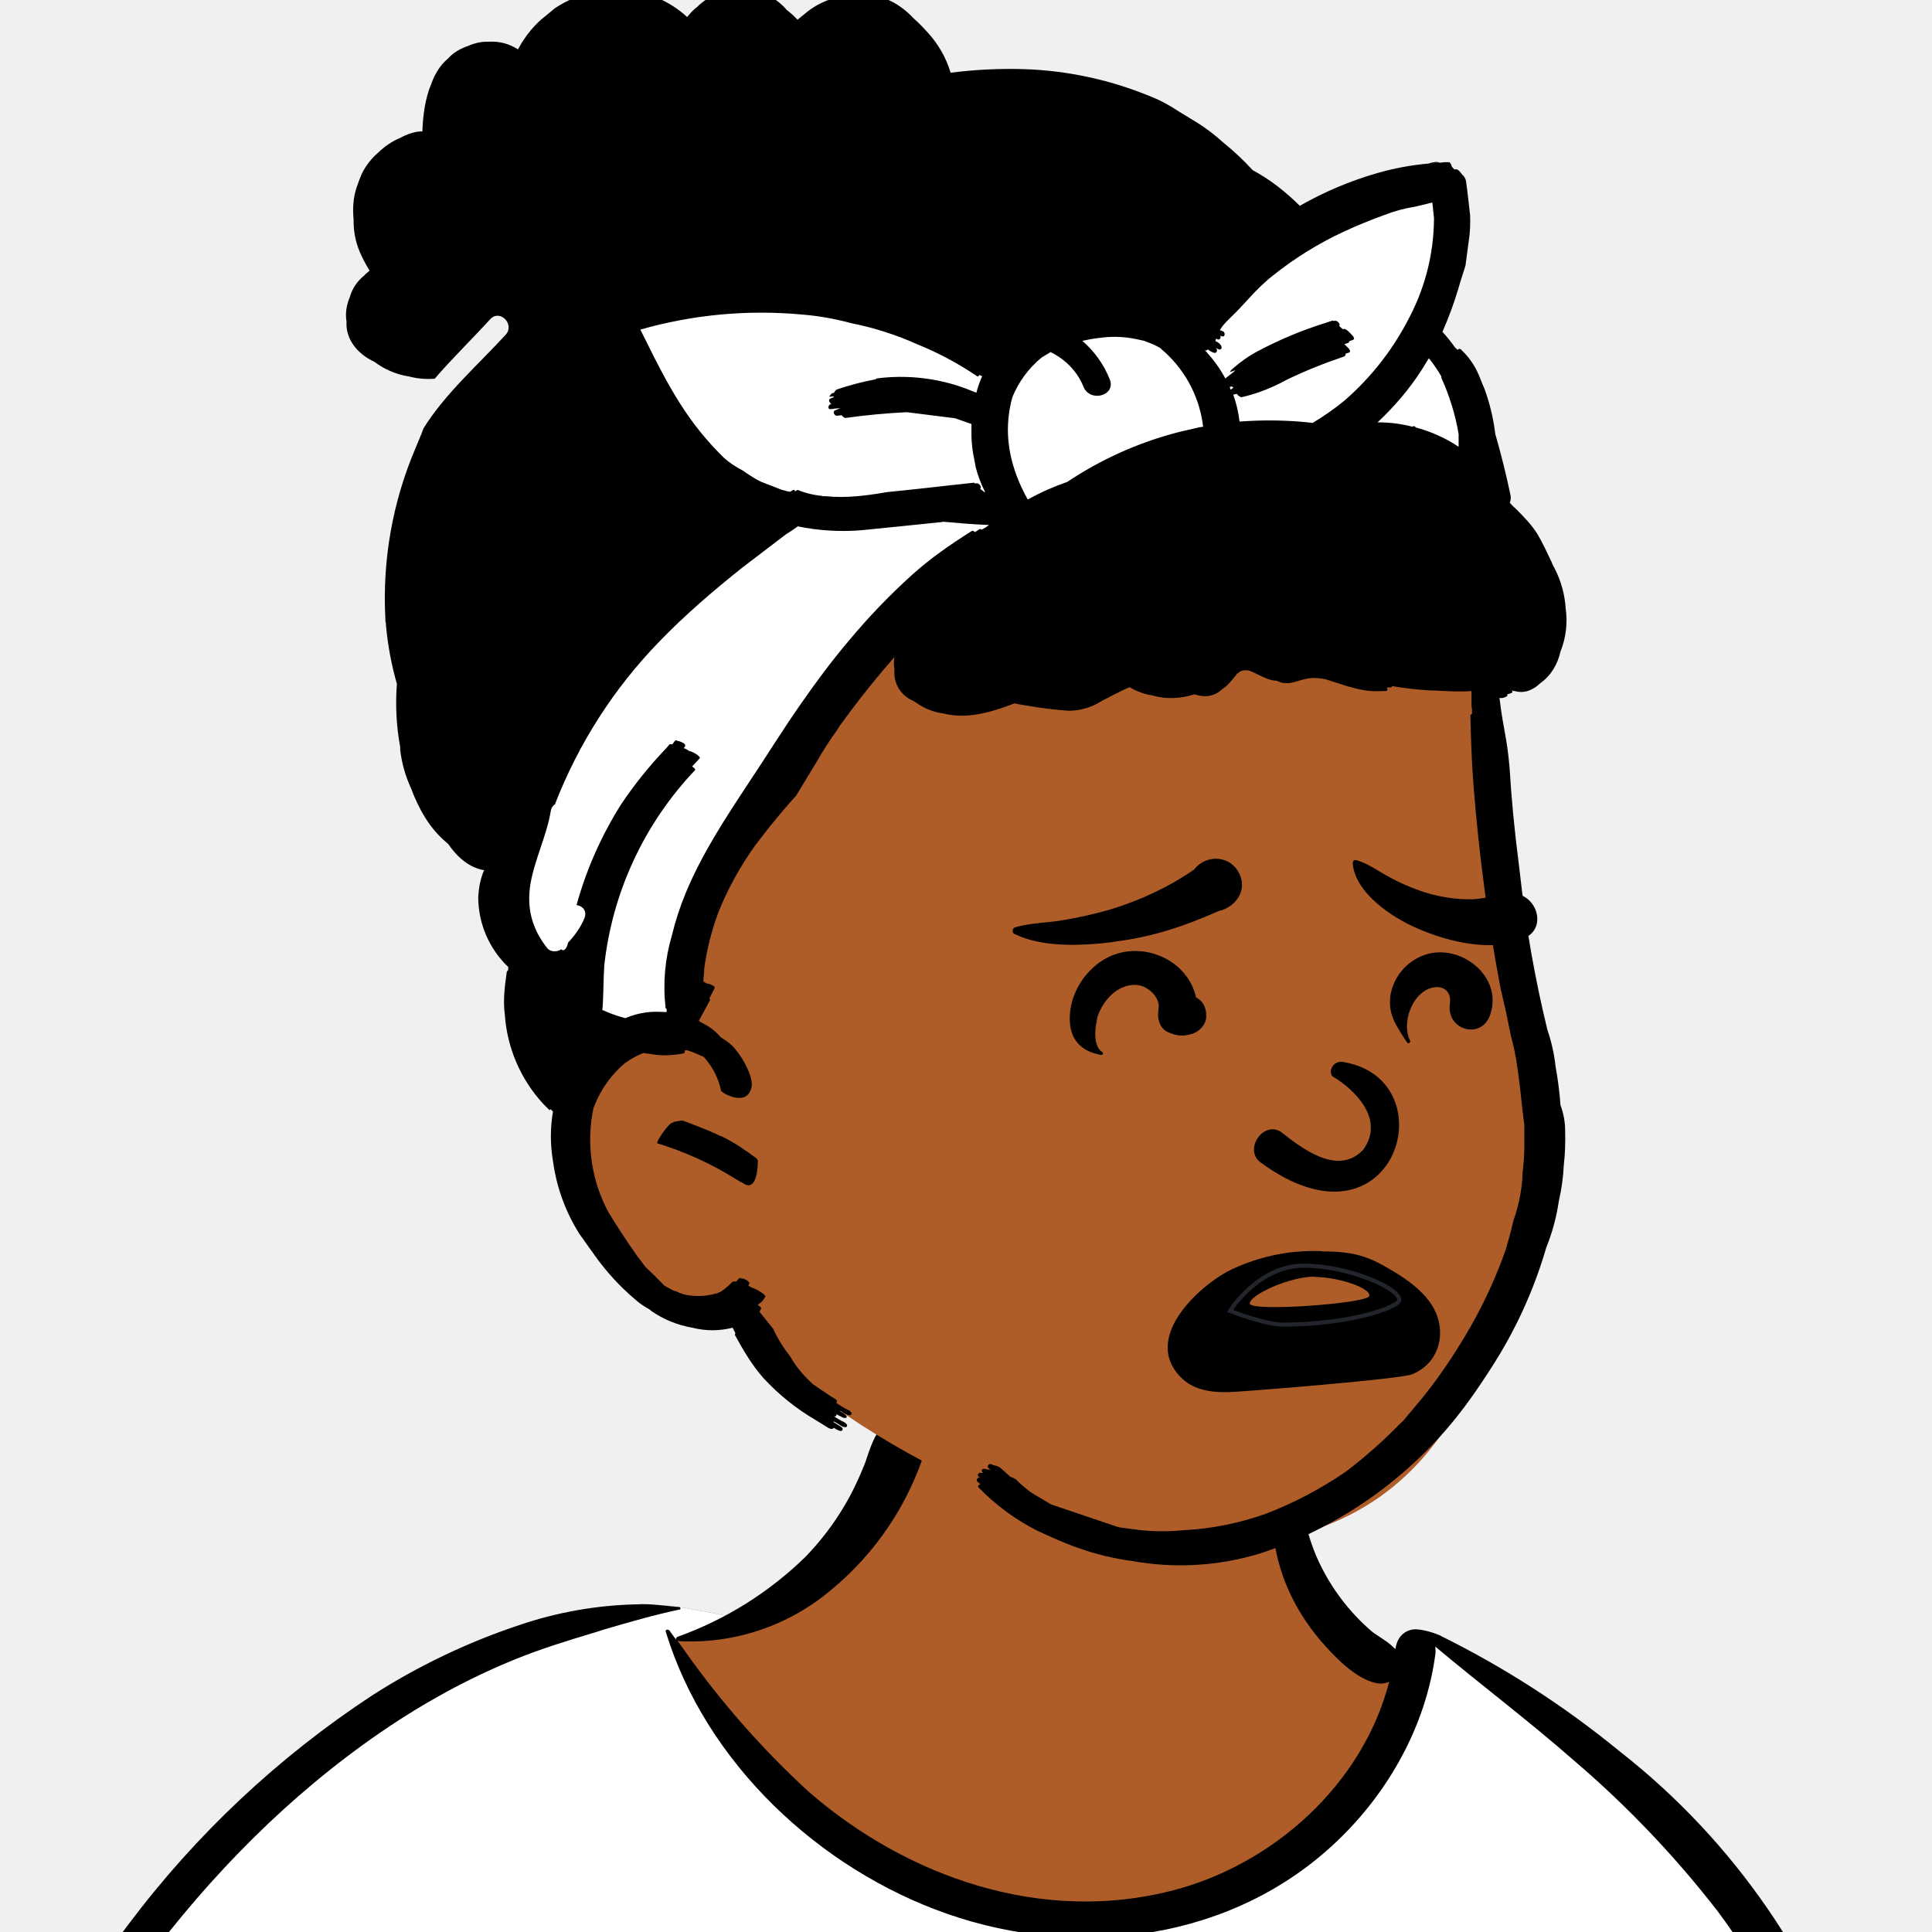
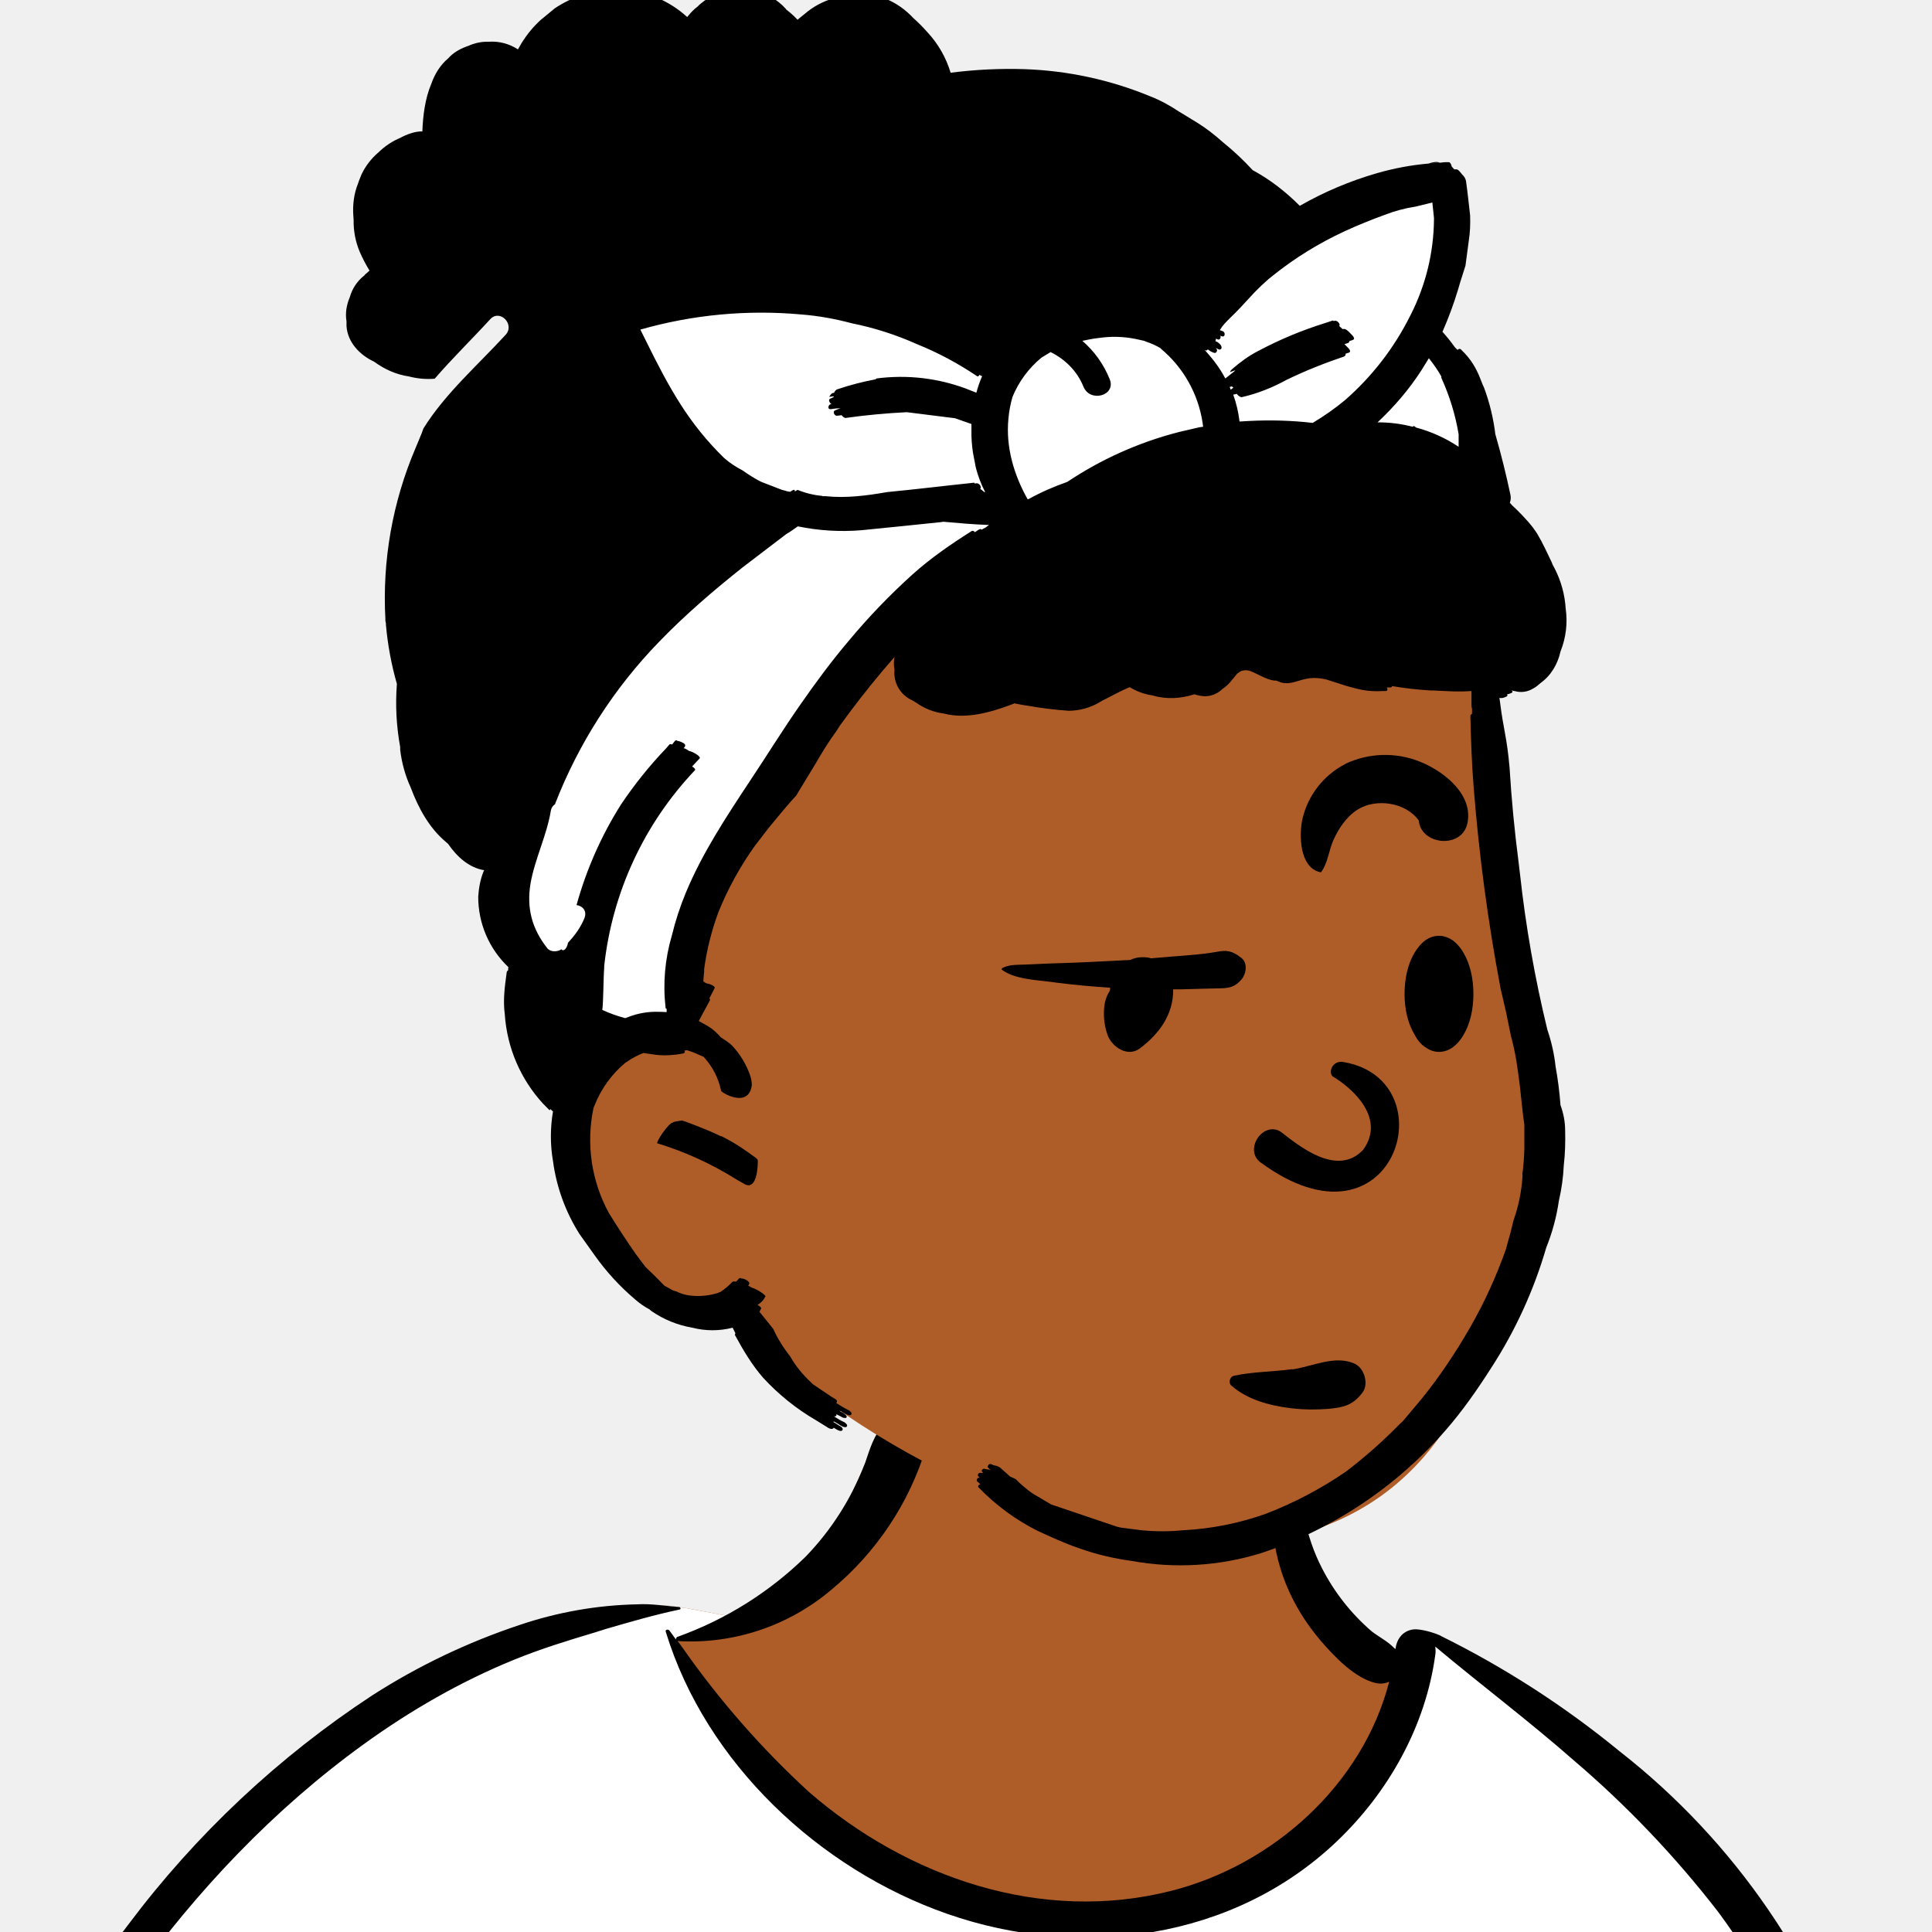
<svg xmlns="http://www.w3.org/2000/svg" viewBox="0 0 704 704" fill="none" shape-rendering="auto">
  <mask id="viewboxMask">
    <rect width="704" height="704" rx="0" ry="0" x="0" y="0" fill="#fff" />
  </mask>
  <g mask="url(#viewboxMask)">
    <g fill-rule="evenodd" clip-rule="evenodd">
      <path d="M705.3 1074a2351.1 2351.1 0 0 1-15.6-101c-1-7.7-2.5-16.4 2.7-22 7.3-8 14-14.8 14.8-26.2.8-10.7-2.8-22.4-5-32.8a809.4 809.4 0 0 0-17.3-64.7c-6.6-21.7-13.9-43.2-21.3-64.6-6.9-20-13.5-40.3-22.5-59.5-17-36.5-46-63.5-81.6-81.6-9-4.5-27-20.5-36.3-24-8.5-3.4-8.5 6.3-16.9 2.6-6.7-2.9-13-6.7-16.7-13.2-4-7-14.3-16.9-15.9-25-3.3-17.4.3-32.2-12-45.3a90 90 0 0 0-41.1-23.8c-33.7-9.3-78.5-2.8-98.8 28.5-9.7 14.9-13 33-26.2 45.1-11.4 10.7-8.8 18-23.6 23.4-.9.3-23.6-4.5-24.4-4.2-16.2-3.5-31.7 6.2-46.5 11.8a325.4 325.4 0 0 0-63 32.3 399.2 399.2 0 0 0-102.3 98.5 482.5 482.5 0 0 0-76.4 161c-1.7 6.4-3.5 13-1.5 19.4 1.7 5.3 5.4 9.2 9.8 12.4 6 4.3 18 7 17.7 15.7-.1 6.6-2.4 13.5-3.5 20-1.3 7.7-2.3 15.5-3.4 23.2-4.8 35.4-8.6 71-10.3 106.6a920 920 0 0 0-.5 106c.1 2.3.8 4.5 2 6.2-1 .4-1.2 2.4.1 2.7l2.7.5a12 12 0 0 0 7 2.4l5.5.2c19.3 4 38.6 7.9 58.1 10.8 23.8 3.5 47.6 6.3 71.5 8.7 49.2 4.8 98 3.2 147.1.6a1877 1877 0 0 1 147.4-2c49.2 1.4 98.4 3.5 147.6 4.4 55 1 110-.5 164.8-5 7.5-.5 12.2-6.5 10.7-14-8.9-44.7-19-89.1-27-134Z" fill="#ae5d29" />
      <path d="m201 597.5 1.2-.4c14.5-5.7 29.6-14.8 45.4-11.4.5-.2 10.8 1.9 17.9 3.2l-6.7 7L247 598c40.7 67.1 88.8 100.7 144.3 100.7 55.5 0 97.7-33.6 126.4-100.7l4-1c.4 0 1 .2 1.5.4 9.3 3.6 27.4 19.6 36.3 24.1 35.6 18 64.5 45 81.6 81.6 8.7 18.6 15.2 38 21.8 57.5l.7 2c7.4 21.4 14.7 43 21.3 64.6 6.3 20.4 12 41 16.6 61.8l.7 2.9c2.2 10.4 5.8 22 5 32.8a29 29 0 0 1-3 10.7l-80.4 29 38.4 261.3c-35.1 1.5-70.3 2-105.5 1.3-49.2-.9-98.4-3-147.6-4.3-47.7-1.2-95.3-.7-143 1.7l-12 .6a946.3 946.3 0 0 1-139.5-1l-3.1-.3v-38.3l16.3-212.9-83-15.6-81.3-39.5a21.7 21.7 0 0 1-5.6-8.8c-1.9-6-.5-12 1-18l.5-1.3a492.8 492.8 0 0 1 76.4-161A399.3 399.3 0 0 1 138 629.7c19.8-13 40.9-23.9 63-32.3Z" fill="#ffffff" />
      <path d="M232.2 584.6c5.1-.3 10.3.6 15.4 1 .4.1.6.8 0 .9-9 1.9-18 4.5-26.9 7.1l-3.8 1.2c-10 3-19.8 6-29.6 10-19.4 7.9-37.8 18.5-54.8 30.8C67.2 682.8 20 754.3-9.9 828.3a526 526 0 0 0-24.3 77c-.4 1.6-2 5.4-1 7 .7 1.3 3.6 2.1 5 2.9l4.5 2.3 25.2 12.9 2.3 1.1c38 18.6 78.4 34.4 121 35.5l.4-3.7a342 342 0 0 1 9.9-60c.3-1 1.6-.6 1.7.3 3 23.1 2 46.4 1 69.7-1.8 41-4.3 82.2-6.5 123.3-1.2 20.6-2.6 41-3.9 61.7-1.3 20.5-1.7 41.6-4.7 62-.6 4.6-6 7-10 6.6-4.4-.5-7.9-4.5-8-9 0-11.9 1.5-24 2.4-35.8l2.5-33.8c3.1-41.1 6.8-82.2 10.2-123.3a4771 4771 0 0 1 3.8-43.7C76.4 979.8 34.2 963-6.1 943.5c-.6 13.2-2 26.5-3.4 39.6-3.8 36.8-7.1 73.6-9.6 110.5a2254.2 2254.2 0 0 0-4.2 92.7l-.2 7c0 4.4-.5 8.5-4.3 11.7-3.7 3.3-8.9 3.5-12.6 0-5-4.6-4.2-10.9-4-17.1a1675.6 1675.6 0 0 1 1.8-47.2 1321 1321 0 0 1 10.5-109.5l2-14c3.5-26 7.5-52.7 15.5-77.9-3.1-1.5-6.2-3-9.3-4.7-5.5-2.7-11.2-5.4-16.6-8.4-4.2-2.5-7.9-5.8-9-10.8-1.4-5.5.6-11.5 2-16.9v-.4a502 502 0 0 1 26.6-80 523.2 523.2 0 0 1 67.8-117 353.8 353.8 0 0 1 88.7-83.3 239 239 0 0 1 53.8-25.7 142.6 142.6 0 0 1 42.8-7.5Zm90.1-66c6-6.5 18.1.2 15.2 8.8a108.2 108.2 0 0 1-34.7 52A79.4 79.4 0 0 1 247 598l1.7 2.4a321.1 321.1 0 0 0 46.1 52.6c36 31.2 84.8 48 132 36 37.1-9.4 69.8-38.8 79.4-76.2-1.3.6-3 .9-4.8.5-7.7-1.7-15.3-9.8-20.3-15.6-5.3-6.3-9.5-13-12.6-20.7-5.6-14-7.4-32.1.3-45.7 1-1.7 3-.7 3.3 1l.3 2.5c1.5 12.7 3.3 25 9.3 36.6a76 76 0 0 0 18.2 23.1c2.6 2 5.8 3.6 8.1 6l.5.4c.6-5 4.1-7.3 7.6-7.2 3.3.2 7.3 1.6 8.8 2.3l.1.1a341 341 0 0 1 65.1 42 259 259 0 0 1 88.4 129c7.5 25.3 11.8 51.4 16.3 77.4l2.8 16c4.2 23.9 8.9 48.4 18.4 70.7 2.5 5.7.6 11.1-5.5 13.4A1493 1493 0 0 1 688 953c3.7 16 6 32.5 8.7 48.5 6 34.1 13.2 68 19.4 102 3.2 17.5 6.1 35 9.3 52.3l4.7 25.2 2.4 13.6.1.7c.5 2.4 1 4.9.4 7.3-.8 2.7-2.9 4.6-4.8 6.6-1.6 1.6-3.8 1.6-5.7.7l-.7-.3c-3.4-1.6-6-3.2-7.3-7-.7-2.5-1-5.2-1.5-7.7a3535.6 3535.6 0 0 1-7.8-43.6l-1.6-9.1c-5.2-31.4-10.2-62.9-12.8-94.5-1-14-2.3-28.1-3.5-42.2l-.9-10.5c-1.1-13.3-2.5-27-2.7-40.5l-4.5 1.6L657 964c-5.5 2-12.5 6-18.4 5.2-2.9-.3-5-1.2-6.8-2.9 2 28.8 4.8 57.4 8.5 86a1965.7 1965.7 0 0 0 22 135c.6 3.2 1.4 6.4 1.9 9.6.5 3.7-.5 5.9-2.5 9-1.7 2.4-5 3.7-7.8 2-3.6-2.3-5.5-4.3-6.5-8.4-1-3.7-1.6-7.6-2.3-11.4a1654.2 1654.2 0 0 1-11.4-65.2c-7.8-52-12.7-104.4-15.2-156.8a1388 1388 0 0 1-1.4-77.8c0-13.3.5-26.6 1.4-39.9 1-13.4 3-26.5 4.8-39.8 0-.5.7-.5.7 0 .8 14.9 2.1 29.8 2.8 44.7.6 14.3.9 28.5 1.4 42.8.6 18.7 1.5 37.5 2.7 56.2a9.6 9.6 0 0 1 8.5-3.1c4.7-1 9.7-3.4 14.1-5l16.8-5.5 26.4-8.7a679 679 0 0 1-18-80.8l-2-12.3c-4-24.2-8.5-48.5-15.8-72a229.8 229.8 0 0 0-34.8-68.2 370.2 370.2 0 0 0-52.7-55.3C557 627 539.7 614 523 600c.1.9.2 2 0 3-3.5 25.9-17 50-35.8 67.9-37.7 36-93.6 43.4-142 26.5-46.7-16.3-88-55-102.6-102.8-.3-.8.8-1 1.3-.5l2.4 3.3c0-.4.2-.9.7-1a129 129 0 0 0 46.6-29.2 100.2 100.2 0 0 0 21.3-33.3l.4-1c1.7-5 3.2-10.2 7-14.2Z" fill="#000" />
    </g>
    <g transform="matrix(.99789 0 0 1 156 62)">
      <g fill-rule="evenodd" clip-rule="evenodd">
        <path d="M120.4 26.5c63-3.4 118.9-21.1 163.2 18.5 0 0 71.8-53.6 83.8-33.2 8 13.7-3.1 32-.2 49 19.5 33 18.4 89.2 19.5 102.4 2.8 33.1 20.2 157.9 20.2 187.5 0 15.1-12.4 54.7-20.2 76.8-17.3 49-50.3 74-104.4 74-54 0-142.4-45.2-170.7-85.3-2.5-3.5-18.5 6.7-35.3-11C58 385.7 48 349 48 327c0-27.8-18-47.1-15.9-82.8 4.7-79.5 21-214 88.3-217.8Z" fill="#ae5d29" />
        <path d="M367.4 11.6c8 13.7-3 32 0 49 7.4 12.7 11.9 29 14.6 44.8l-14.8 7.8-5.4.8c-88.2 13-144.6 24.7-169 35.1-24.6 10.5-54.5 47.5-89.7 110.8l-1 2-7 47.2-32 9.8-15 7.1c-.4-27.3-18-46.6-16-81.9 4.7-79.5 21-214 88.4-217.8 63-3.4 118.8-21.1 163.2 18.5C331.5 9.1 359.4-2 367.4 11.6Z" fill="#ffffff" />
        <path d="M113.4-66h2.5l2.7.4a22 22 0 0 1 12 6.8l.2.3a31 31 0 0 1 4.1 3.7l.7-.6 2-1.6c3-2.6 6.6-4.5 10.4-5.6l.5-.1h.3c2.7-1 5.6-1.4 8.4-1.4 3.5-.1 6.9.4 10 1.7 3.9 1.6 7.2 4 10 7 1.8 1.6 3.4 3.2 5 5a37.5 37.5 0 0 1 8.6 14.9 170.7 170.7 0 0 1 27-1.3 132.3 132.3 0 0 1 45.9 9.9c3.6 1.4 7.1 3.3 10.4 5.5l2.8 1.7 4.1 2.5c3.2 2 6.3 4.4 9.2 7A99.8 99.8 0 0 1 301.1 0c6.3 3.4 12 7.8 17.2 13a128.4 128.4 0 0 1 28.2-11.9 98.6 98.6 0 0 1 18.8-3.5l4.1-.3 1.8-.2h1.5c.4-.1 1 .9 1 1.3l.1.3.9 1h.8c.7 0 1.6 1.3 2.1 1.9l.4.4a4 4 0 0 1 1 2c.6 4.1 1 8.3 1.5 12.5.1 3.1 0 6.2-.5 9.3l-1.2 9-2 6.3-.7 2.4c-1.6 5.3-3.5 10.4-5.7 15.4 1.6 1.8 3.1 3.6 4.5 5.6l1 1 .4-.3c.5-.2.8 0 1.1.4 3.2 3 5.4 6.6 6.9 10.6l.8 2 .5 1.1a73.7 73.7 0 0 1 4.1 16.9 312 312 0 0 1 5.5 22 5 5 0 0 1-.2 3l.9 1 1.6 1.5c2.7 2.7 5.5 5.6 7.5 8.8 2 3.3 3.6 6.9 5.3 10.4l.3.8.8 1.5a37 37 0 0 1 4 14.6 30.3 30.3 0 0 1-1.9 15.6c-1 4.6-3.5 8.8-7.3 11.5-.9.8-1.7 1.5-2.7 2a8.4 8.4 0 0 1-6.8.9h-.3l-.8-.3c.4.3.6.7 0 1a5 5 0 0 1-1.6.5c.2.3.2.6-.2.8-1 .5-1.8.7-2.6.5l.2 1.4c1.3 10.5 2.5 12.6 3.5 24 .7 11.5 1.8 23 3.3 34.5l.5 4.2a444.4 444.4 0 0 0 10 56.8c1.5 4.4 2.5 8.8 3 13.4a133 133 0 0 1 1.8 14.1c1.1 3 1.7 6.1 1.7 9.3.1 4.2 0 8.4-.5 12.6-.2 4.4-.8 8.7-1.8 13a73.5 73.5 0 0 1-4.6 17 164.8 164.8 0 0 1-20.2 44c-5 7.8-10.3 15.4-16.4 22.4A153.4 153.4 0 0 1 304 504a99.8 99.8 0 0 1-47 2.8 96 96 0 0 1-19.5-4.7c-5.2-1.8-10-4-15-6.3a80 80 0 0 1-21.4-15.7c-.5-.4-.2-1 .4-1.2h.2l-.7-.7-.2-.1-.3-.3c-.4-.4 0-1.1.3-1.3h.5v-.2l-.1-.2h-.2c-.5-.5-.2-1.2.4-1.4h1.3l.2.1-.4-.3c-.6-.5-.4-1 .3-1.3.6 0 1.1.2 1.7.3h.4l.6.3-1-1c-.4-.2 0-1 .3-1.2.4-.3 1.2 0 1.6.3.9.1 2 .5 2.5.9l3.7 3.3c.8.3 1.5.6 2.1 1 1.4 1.5 3 2.8 4.5 4l1.1.8.6.4 6.6 3.9 24 8.1 1.2.3 7.7 1c5.2.5 10.3.5 15.4 0a106 106 0 0 0 30.1-6 141.3 141.3 0 0 0 29.3-15.4 181.4 181.4 0 0 0 19.8-17.5l.9-.8 5.3-6.3 1.6-1.9c6.6-8.1 12.5-17 17.7-26 5.2-9 9.5-18.5 13-28.3 1-3.5 2-7 2.8-10.6a58.3 58.3 0 0 0 3.3-15.8v-1.4l.1-.7a85.7 85.7 0 0 0 .6-8.4v-8.7l-.1-.8-.3-2-1.3-11.8-.6-4.5-.4-2.6-.2-1.5a99 99 0 0 0-1.7-8l-.3-1.1-1.8-8.8-2-8.6a681.6 681.6 0 0 1-9.8-73.1c-.7-8.6-1-17.3-1.2-26 0-.4.2-.7.6-.9v-1.6c-.1-1.5-.1.3-.2-1.4v-5.3c-5.3.4-8.9 0-14-.2h-1c-4.7-.3-9.4-.8-14-1.6 0 .3-.2.4-.5.5h-1.4l.2.7c0 .3-.1.5-.5.6h-1.3a30.2 30.2 0 0 1-10-1l-3-.8-7.5-2.4c-2.6-.6-5.3-.8-8-.1-3 .7-5.4 2-8.5 1.2l-1.8-.7h-.8c-3.2-.5-6-2.5-9-3.6a5 5 0 0 0-3.2.2l-.3.2-1 .7-1.2 1.5-.6.7a15 15 0 0 1-3.6 3.4 9.1 9.1 0 0 1-6.2 2.6c-1.3 0-2.7-.3-4-.7-5 1.6-10.3 1.9-15.3.4a22.1 22.1 0 0 1-8.3-3c-3.5 1.4-6.9 3.4-10.2 5l-.8.5A22.7 22.7 0 0 1 234 197a139.8 139.8 0 0 1-14.8-1.8l-.7-.1-2.4-.4-2-.4-1 .4c-8 3-16.7 5.4-24.8 3.3a22 22 0 0 1-10-3.9l-1.3-.8h-.1l-.1-.1a11 11 0 0 1-6.5-11.2c-.3-1.5-.3-3 0-4.6l-4.3 5a334.7 334.7 0 0 0-15.7 20.1l-1 1.6c-2.8 3.8-5.3 7.8-7.6 11.8l-7.3 12c-3.2 3.5-6.3 7.2-9.4 11l-1.2 1.5-4.4 5.7a116.5 116.5 0 0 0-13.4 24.3 97.3 97.3 0 0 0-5.2 20.7v1a60 60 0 0 0-.3 3.5l.7.5.7.3.6.1c1 .3 2.5 1 2.1 1.6l-1.9 3.7c.2.2.3.5.2.7l-4 7.4v.2l3.1 1.7c2 1.2 3.5 2.6 4.9 4.2 1.4.9 2.8 1.8 4 2.9a30.5 30.5 0 0 1 6.8 11.3c.3 1 .5 2.1.5 3.3-1.2 8.5-11 2.7-11.2 2a26 26 0 0 0-6.3-12.3l-.1-.1c-2-.9-4-1.8-6-2.4l-1 .1c.3.5.1 1-.6 1.1-3.1.6-6.3.8-9.5.5l-4.9-.7c-2 .8-4 1.8-5.7 3l-.6.4h-.1A38.8 38.8 0 0 0 60.7 341l-.3.7A55.7 55.7 0 0 0 66 380 316 316 0 0 0 76 395.2l3.4 4.5a172 172 0 0 1 6.9 6.8l3.1 1.7 1.3.4c2 1 4.1 1.5 6.4 1.6 3 .2 5.8-.2 8.6-1l.6-.3.4-.1c1.5-1 3-2.2 4.3-3.6.3-.3.8-.3 1.5-.2l1-1.1c.2-.3.6-.3.9 0 1-.2 3.5 1.3 2.8 2l-.3.6 1.3.7c2 .6 5.2 2.7 5 3.3h-.1c-.5 1-1.1 1.8-2 2.4l-.2.2-.6.4c.9.5 1.6 1.1 1.2 1.5l-.5 1 5 6.2c1.7 3.7 3.8 7 6.3 10.2 2 3.5 4.5 6.5 7.5 9.3l.7.7 6.7 4.5 1 .6c.5.3 1.4.7 1 1.5l-.2.2c1.5 1 3 1.9 4.6 2.7h.1c.6.5 1.4 1.2.6 1.7-.7.5-2.6-.8-3.5-1.4l-.6-.1.9.5.4.2c.4.3 2.1 1.4 1 1.9-.7 0-1.2-.1-1.7-.5l-1.8-.9c.2.3.2.6-.3.8a3 3 0 0 1-.5 0c1.2.8 2.4 1.5 3.7 2.1l.2.1c.5.4 1.3 1 .7 1.6-.7.6-2.6-.7-3-1l-1.5-.9a1 1 0 0 1-.4.1l1.3.8.6.4c.8.4 1.9 1 1.5 1.8-.4.7-1.6.1-2.3-.3l-.8-.5-.1-.1v.1c-.5.7-1.4.3-2 0l-.6-.4-2.6-1.6-1.3-.8a82.6 82.6 0 0 1-19.3-15.5c-4.1-4.7-7.3-10.1-10.3-15.6l.2-.6-1-2a29.6 29.6 0 0 1-14.7 0 37.3 37.3 0 0 1-15-6.1l-.7-.6c-1.9-1-3.6-2.2-5.2-3.6a87 87 0 0 1-14.8-16.1l-5.5-7.7a66 66 0 0 1-9.7-26.6 53.5 53.5 0 0 1 0-18.1l-1-.9c0 .3-.2.5-.3.4l-2.3-2.3a53.3 53.3 0 0 1-14-32.6c-.7-5.2 0-10.2.7-15.3 0-.3.2-.5.5-.7l.1-1.2a35.2 35.2 0 0 1-11-25.7c.2-3.2.8-6.4 2-9.3l.2-.3c-5.5-.9-9.9-4.8-13.2-9.6l-.8-.7c-6-5-10-12.2-12.8-19.7a46 46 0 0 1-3.9-13.9v-1a89 89 0 0 1-1.2-23 114.8 114.8 0 0 1-4-21.5v-.5l-.2-1v-.6a139 139 0 0 1 11-62.3l2.2-5.3.7-1.9c8-12.8 20-23.2 30-34.1 3.5-3.8-2.1-9.5-5.6-5.7C16 61.6 8.8 68.6 2.4 76a28.1 28.1 0 0 1-9.3-.8c-4.7-.7-9-2.6-12.8-5.4-5.2-2.4-9.7-7-10.1-13v-1.7c-.5-3 0-6 1.2-8.8a15.2 15.2 0 0 1 5.4-8l.1-.2.7-.6 1-.9a54.8 54.8 0 0 1-3.6-6.9 28.4 28.4 0 0 1-2.2-11.5l-.1-1.5c-.3-4 .2-8.1 1.7-11.8l.3-.9 1-2.5c1.5-3.1 3.6-5.8 6.2-8a25.6 25.6 0 0 1 8-5.3c2.2-1.2 5-2.2 7.2-2.3h.8c.2-5.7 1-12 3.2-17.2 1.3-3.7 3.3-7 6.3-9.5C9-42.6 11.2-44 13.9-45l.5-.2h.1a17 17 0 0 1 7.7-1.6A17.3 17.3 0 0 1 32.8-44l1.5-2.6c2-3.1 4.2-5.8 7-8.3l1-.8 4-3.3c3.2-2.1 6.6-3.8 10.2-4.8 4.1-1.5 8.5-2.2 12.8-2h1.5a38.6 38.6 0 0 1 23.8 10c.8-1 1.7-2 2.8-3l1-.8.7-.7c1.2-1 2.5-2 3.9-2.8 1.5-.9 3.2-1.5 5-1.9 1.7-.6 3.5-1 5.4-1ZM92.8 346.3c.2 0 9.5 3.4 14 5.7h.3c5.3 2.7 8 4.6 12.7 8 .3.3.6.6.6 1 0 4.9-1.2 11-5.3 8.2l-1.8-1-1-.6c-9-5.6-18.5-9.9-28.6-13-.7-.2 4.4-8 5.8-7.5-.8-.3 3.2-.8 3.3-.8Zm95-218.1a4591.5 4591.5 0 0 1-29.5 3 81.9 81.9 0 0 1-23.3-1.4c-1.4 1-2.8 2-4.2 2.8l-15.9 12.1c-10.6 8.4-21 17.3-30.4 27a176.8 176.8 0 0 0-38.2 59.4c-.7.4-1.3 1.2-1.5 2.4-1.5 9-5.8 17.4-7.4 26.4-1.5 9 .5 16.5 6.1 23.6 1.2 1.5 3.7 1.4 5.2.4.3.7 1.8.6 2.4-2.4 2.5-2.7 4.6-5.5 6-9 1-2.6-.7-4.4-2.9-4.7a136.8 136.8 0 0 1 16.2-36.6 151.8 151.8 0 0 1 16.5-20.5l1.2-1.4c.2-.2.5-.2 1 0l1-1.3c.4-.4.8-.2 1 0 .7 0 1.8.6 2.2.8.6.4.8.9.3 1.5l-.3.3c.7.2 1.4.6 1.9 1 1.8.4 4.4 2.1 4 2.7l-2.8 3c.8.5 1.3 1 1.1 1.3A122.8 122.8 0 0 0 64.3 290v.7c-.3 3.5-.3 13-.7 15.3A49.6 49.6 0 0 0 72 309l.8-.3a28.1 28.1 0 0 1 11.6-2h.6l2.1.1v-1.2c-.3 0-.4-.3-.4-.5a66.2 66.2 0 0 1 2.3-26.2 107 107 0 0 1 5.1-15.6c6-14.4 14.6-27.4 23.2-40.4 6.3-9.4 12.2-19 18.8-28.4 5.5-7.9 11.3-15.7 17.5-23a235 235 0 0 1 23.3-24.2c6.7-6 14-11 21.6-15.8.3-.2.8 0 1.2.4l1.2-.8.6-.3c.2-.1.4 0 .6.2l1.5-.8 1.2-.9c-5.7-.2-11.3-.7-16.9-1.2Zm70.5-66.7c-4.5-.9-9-1-13.7-.3-1.9.2-3.8.6-5.7 1 4.3 3.7 7.8 8.5 10 14 2.4 6-7.2 8.6-9.6 2.7-2.3-5.7-6.7-10-12-12.6l-3.3 2a36.4 36.4 0 0 0-10.6 14.3 41.4 41.4 0 0 0-1.5 8c-1 10.3 2 20.4 7 29.3h.3c4.5-2.5 9.3-4.6 14.2-6.3a132.6 132.6 0 0 1 40.1-18l1.2-.3 6.9-1.6 1.4-.2-.2-1.5a43.6 43.6 0 0 0-15.3-27v-.1c-1.7-1-3.5-1.8-5.3-2.4l-.7-.3-3.2-.7Zm-121.9-8.9a161.3 161.3 0 0 0-58.9 5.5l2.3 4.6c3.8 7.7 7.7 15.3 12.3 22.5a108.3 108.3 0 0 0 15.9 19.6c2 1.8 4.3 3.3 6.8 4.6 2 1.4 4 2.7 6.1 3.8l.8.4 7.5 2.9 1.2.3.6.2 1.2.2.8-.5.5-.2c.2-.1.4.1.4.3v.3l1-.6a31.3 31.3 0 0 0 9 2.2h.1v.1h1.1c7.5.8 15.1-.2 22.6-1.5 10.5-1 21-2.3 31.6-3.4.2 0 .3.1.3.3l.7-.1c1-.1 2 1.5 1.3 2l1.5 1.2h.3a43.5 43.5 0 0 1-3.4-8.9l-1-5.2a47.3 47.3 0 0 1-.6-8.5v-2.2l-6-2.1-17.6-2.2a249.4 249.4 0 0 0-22.4 2.1c-.3 0-1-.4-1.4-1l-1.7.2c-.9.1-1.8-1.6-.6-2l1.2-.5.7-.2h-.8c-1 0-2 .2-2.8.3-1.2.1-1-1.4-.1-1.8h.4c-.7-.5-1.3-1.7-.5-2l.2-.1 1.1-.5v-.3l-1.6.2c-.1 0 .6-1 1-1.3l.8-.2c0-.4.7-1.1 1-1.2a102.8 102.8 0 0 1 14.2-3.7c0-.2.2-.3.3-.3a68.4 68.4 0 0 1 32.6 3.7l1 .4 2.8 1.1a40.3 40.3 0 0 1 2.1-6l-1-.5c-.1.4-.6.7-.8.5-7-4.7-14.3-8.6-22-11.7a112.8 112.8 0 0 0-23.8-7.6c-6-1.6-12-2.7-18.3-3.2Zm229 16-2.6 4.2c-4.5 7-10 13.4-16.1 19.1a50 50 0 0 1 12.8 1.6c.2-.2.4-.3.6-.2l.7.5a52.6 52.6 0 0 1 15.5 7v-4.6a82 82 0 0 0-6.3-20.5v-.5c-1.3-2.3-2.9-4.6-4.6-6.7Zm1.3-56.8-6.2 1.5c-3.9.6-7.6 1.6-11.2 3a188 188 0 0 0-14.7 6c-9.3 4.3-18.1 9.7-26.1 16.1l-1.5 1.2a79.2 79.2 0 0 0-5.2 4.9l-5.2 5.6c-2.1 2.3-4.5 4.3-6.5 6.7l-1 1.5 1.1.4c1 .4.8 2.1-.1 1.9l-1-.3c.2.1.3.3.3.4 0 .5-.3 1.2-1 1l-.7-.3-.2 1h.2c.7.2 2 1.3 2 2 .2.5-.2 1-.8 1l-1.3-.6c.3.3.5.6.5.8 0 .5-.4 1.1-1 1a7 7 0 0 1-2.4-1.3c-.2.3-.5.5-.7.4l-.4-.1.3.3.2.2c2.7 3 5.1 6.2 7 9.8l.4-.3 2.8-2.2.3-.3.2-.2-2 .7c.1-.3.6-1 .8-1.1 3-2.6 6-4.8 9.5-6.6a141.6 141.6 0 0 1 24.5-10.2l2.7-.9c.2 0 .3 0 .3.2l.4-.1c.9-.3 2.3 1.2 1.7 1.9l1 .9.2.2h.3c.7-.3 1.9.8 2.6 1.6l.6.6c.4.5 1.3 1.4.2 1.8l-1.2.4c0 .3-.1.5-.5.7l-1.3.4.7.7.4.4c.5.5 1.5 1.5.6 2h-.1l-1.2.4c.1.4 0 .7-.5 1-7.1 2.4-14.2 5.2-21 8.5-5.1 2.8-10.6 5-16.3 6.3-.4.2-1.5-.5-1.9-1.2l-.8.2-.5.1a44 44 0 0 1 2.3 9.8l3.4-.2c7.7-.4 15.6-.2 23.3.7a93 93 0 0 0 11.7-8.2 100.3 100.3 0 0 0 24-31 78 78 0 0 0 8.6-34.8V17.4l-.6-5.7Zm-73.2 67-.8.2.4 1 1-.8c-.2 0-.4-.2-.6-.4Zm71.8-81.2c1.8-.6 3.2-.8 4.1-.3-1.4 0-2.7.2-4 .3Z" fill="#000" />
      </g>
    </g>
    <g transform="translate(315 248)">
-       <g clip-rule="evenodd">
-         <path fill-rule="evenodd" d="M166.7 208c11.9 0 16.9 1.9 24.6 6.4 7.7 4.5 16 10.4 18 19.2 1.8 8.1-1.8 16-9.8 19.2-4.4 1.7-55.5 5.8-63.6 6.3-8 .6-15.6 0-20.8-5.4-13.3-13.8 5.2-31.7 17-38.3a70 70 0 0 1 34.6-7.5Zm-2.8 9.2c-8.9 0-23.5 6.6-23.5 9.8 0 3.1 42.6 0 43.5-2.7 1-2.8-11-7-20-7Zm7-72.8c7.5 4.6 19 15.3 10.8 26.6-9.5 10-23.3-1.4-30-6.6-6.4-4-13.4 6.3-7.6 11 49 36.3 69-29.8 30.5-36.4-4.2-.8-5.8 4-3.8 5.4Zm-85.4-41.6c13-9.5 32.1-2.2 35.3 12.6 2.2 1.2 3.4 3 3.7 5.7v.7c.4 3.2-2.5 6.3-5.4 7-3.2 1-5.7.6-8.7-.8-2.8-1.3-3.8-5-3.3-7.8v-.3c.8-3.5-2.2-6.9-5.2-8.3-3.4-1.5-7.3-.5-10.2 1.5-3.3 2.3-6 6.3-7 10.2v.4c-.8 3.4-1.3 9.7 2 11.7.5.3.1 1.1-.5 1-7.1-1.2-11.4-5.5-11.4-13.2 0-8.1 4.3-15.7 10.7-20.4ZM204 100c12.8-4.6 28.9 7.6 24 21.8-3.3 9.3-15.9 5.5-14.7-3.8v-.2c.8-4.9-2.9-7.2-7.4-5.6-6.6 2.4-10.2 12.8-7.1 19 .4.7-.7 1.3-1.1.6l-.5-.7c-3.5-5.5-6.6-9.6-5.5-16.7A19 19 0 0 1 204 100Zm-26-33.7c-.1-.6.6-1 1.1-.9 4.6 1.2 8.7 4.5 12.9 6.6 4.5 2.4 9.2 4.3 14 5.7 4.9 1.3 9.7 2 14.7 2 5.4 0 10.7-2.1 16-2 8 .3 12.1 11.9 4.3 15.9-11.4 5.8-28.4 1.6-39.5-3.3-9-3.8-23-13-23.6-24Zm-58 2.7c4-5.4 12.5-5.7 16.2.6 3.8 6.5-.8 13-7.2 14.4-11.9 5.3-24 9.4-37 11l-1.7.3c-11.3 1.4-25.5 2-35.7-3-1-.6-.7-2.1.3-2.4 5.8-1.7 12.2-1.6 18-2.7a149 149 0 0 0 16.7-3.8c10.8-3.3 21-8 30.3-14.4Z" fill="#000" />
-         <path d="M133.2 229.7s10.2-16.5 26.9-16.5 36 8.7 34.7 12.8c-.7 2.2-16.3 8.5-42.2 8.7-6.4 0-19.4-5-19.4-5Z" stroke="#22252B" stroke-width="1.5" />
-       </g>
+       <path fill-rule="evenodd" clip-rule="evenodd" d="M155.9 251c7.5-1.1 15.7-5.4 22.9-2 3.4 1.7 5 7.3 2.7 10.4-3.5 4.7-7 5.5-12.8 6-4.2.3-8.5.3-12.7-.2l-1-.1c-7.6-1-15.5-3.1-21.3-8.2-1.2-1-.6-3.3 1-3.6 6.9-1.5 14.2-1.4 21.2-2.4Zm-9-17.5h.2a24.8 24.8 0 0 0-.1 0Zm24-89.1c7.5 4.6 19 15.3 10.8 26.6-9.5 10-23.3-1.4-30-6.6-6.4-4-13.4 6.3-7.6 11 49 36.3 69-29.8 30.5-36.4-4.2-.8-5.8 4-3.8 5.4ZM209.4 93c1.7 0 3.4.6 5 1.7 1.5 1.1 2.9 2.7 4 4.7 2.2 3.8 3.5 9 3.5 14.8 0 5.7-1.3 11-3.5 14.7-1.1 2-2.5 3.6-4 4.7a8.5 8.5 0 0 1-5 1.7c-1.8 0-3.5-.6-5-1.7-1.6-1-3-2.7-4-4.7-2.3-3.8-3.6-9-3.6-14.7 0-5.8 1.3-11 3.5-14.8 1.2-2 2.5-3.6 4-4.7a8.5 8.5 0 0 1 5-1.7ZM127.3 99l.7-.1c4-.8 5.9-.5 9.3 2.1 2.5 2 1.8 6 0 8-3.2 3.7-6.3 3-10.6 3.2h-.3l-10.9.3h-3c.1 9.2-5.1 16.2-12.1 21.5-4.5 3.4-10.2-.5-11.8-4.8a23.1 23.1 0 0 1-1-11.8c.3-1.4.9-3 1.7-4.2l.2-.4v-.9c-6.5-.4-13-1-19.3-1.8l-2.2-.3c-5.4-.7-13.5-1-18-4.5l.1-.5c2.5-1.3 5-1.2 7.7-1.3h.4l8.9-.4 3-.1c7.5-.2 15-.6 22.7-1l4-.2c1.3-.6 2.8-1 4.2-1 1.2 0 2.4 0 3.4.4l8.3-.7 2.8-.2c4-.4 8-.6 11.8-1.3Zm48-68.7a34 34 0 0 1 27-.8l.5.2c8.7 3.6 19.1 12 16.9 22.3-2 9.5-17 7.9-17.7-1-4.8-6.7-15.6-8.2-22.3-4-4.1 2.6-7 7-8.9 11.3-1.6 3.7-2 8.3-4.4 11.5-.1 0-.3.1-.4 0-7.5-1.7-7.7-13.6-6.4-19.4a30.2 30.2 0 0 1 15.6-20Z" fill="#000" />
    </g>
    <g transform="translate(279 400)" />
    <g transform="translate(179 343)" />
    <g transform="translate(203 303)" />
  </g>
</svg>
